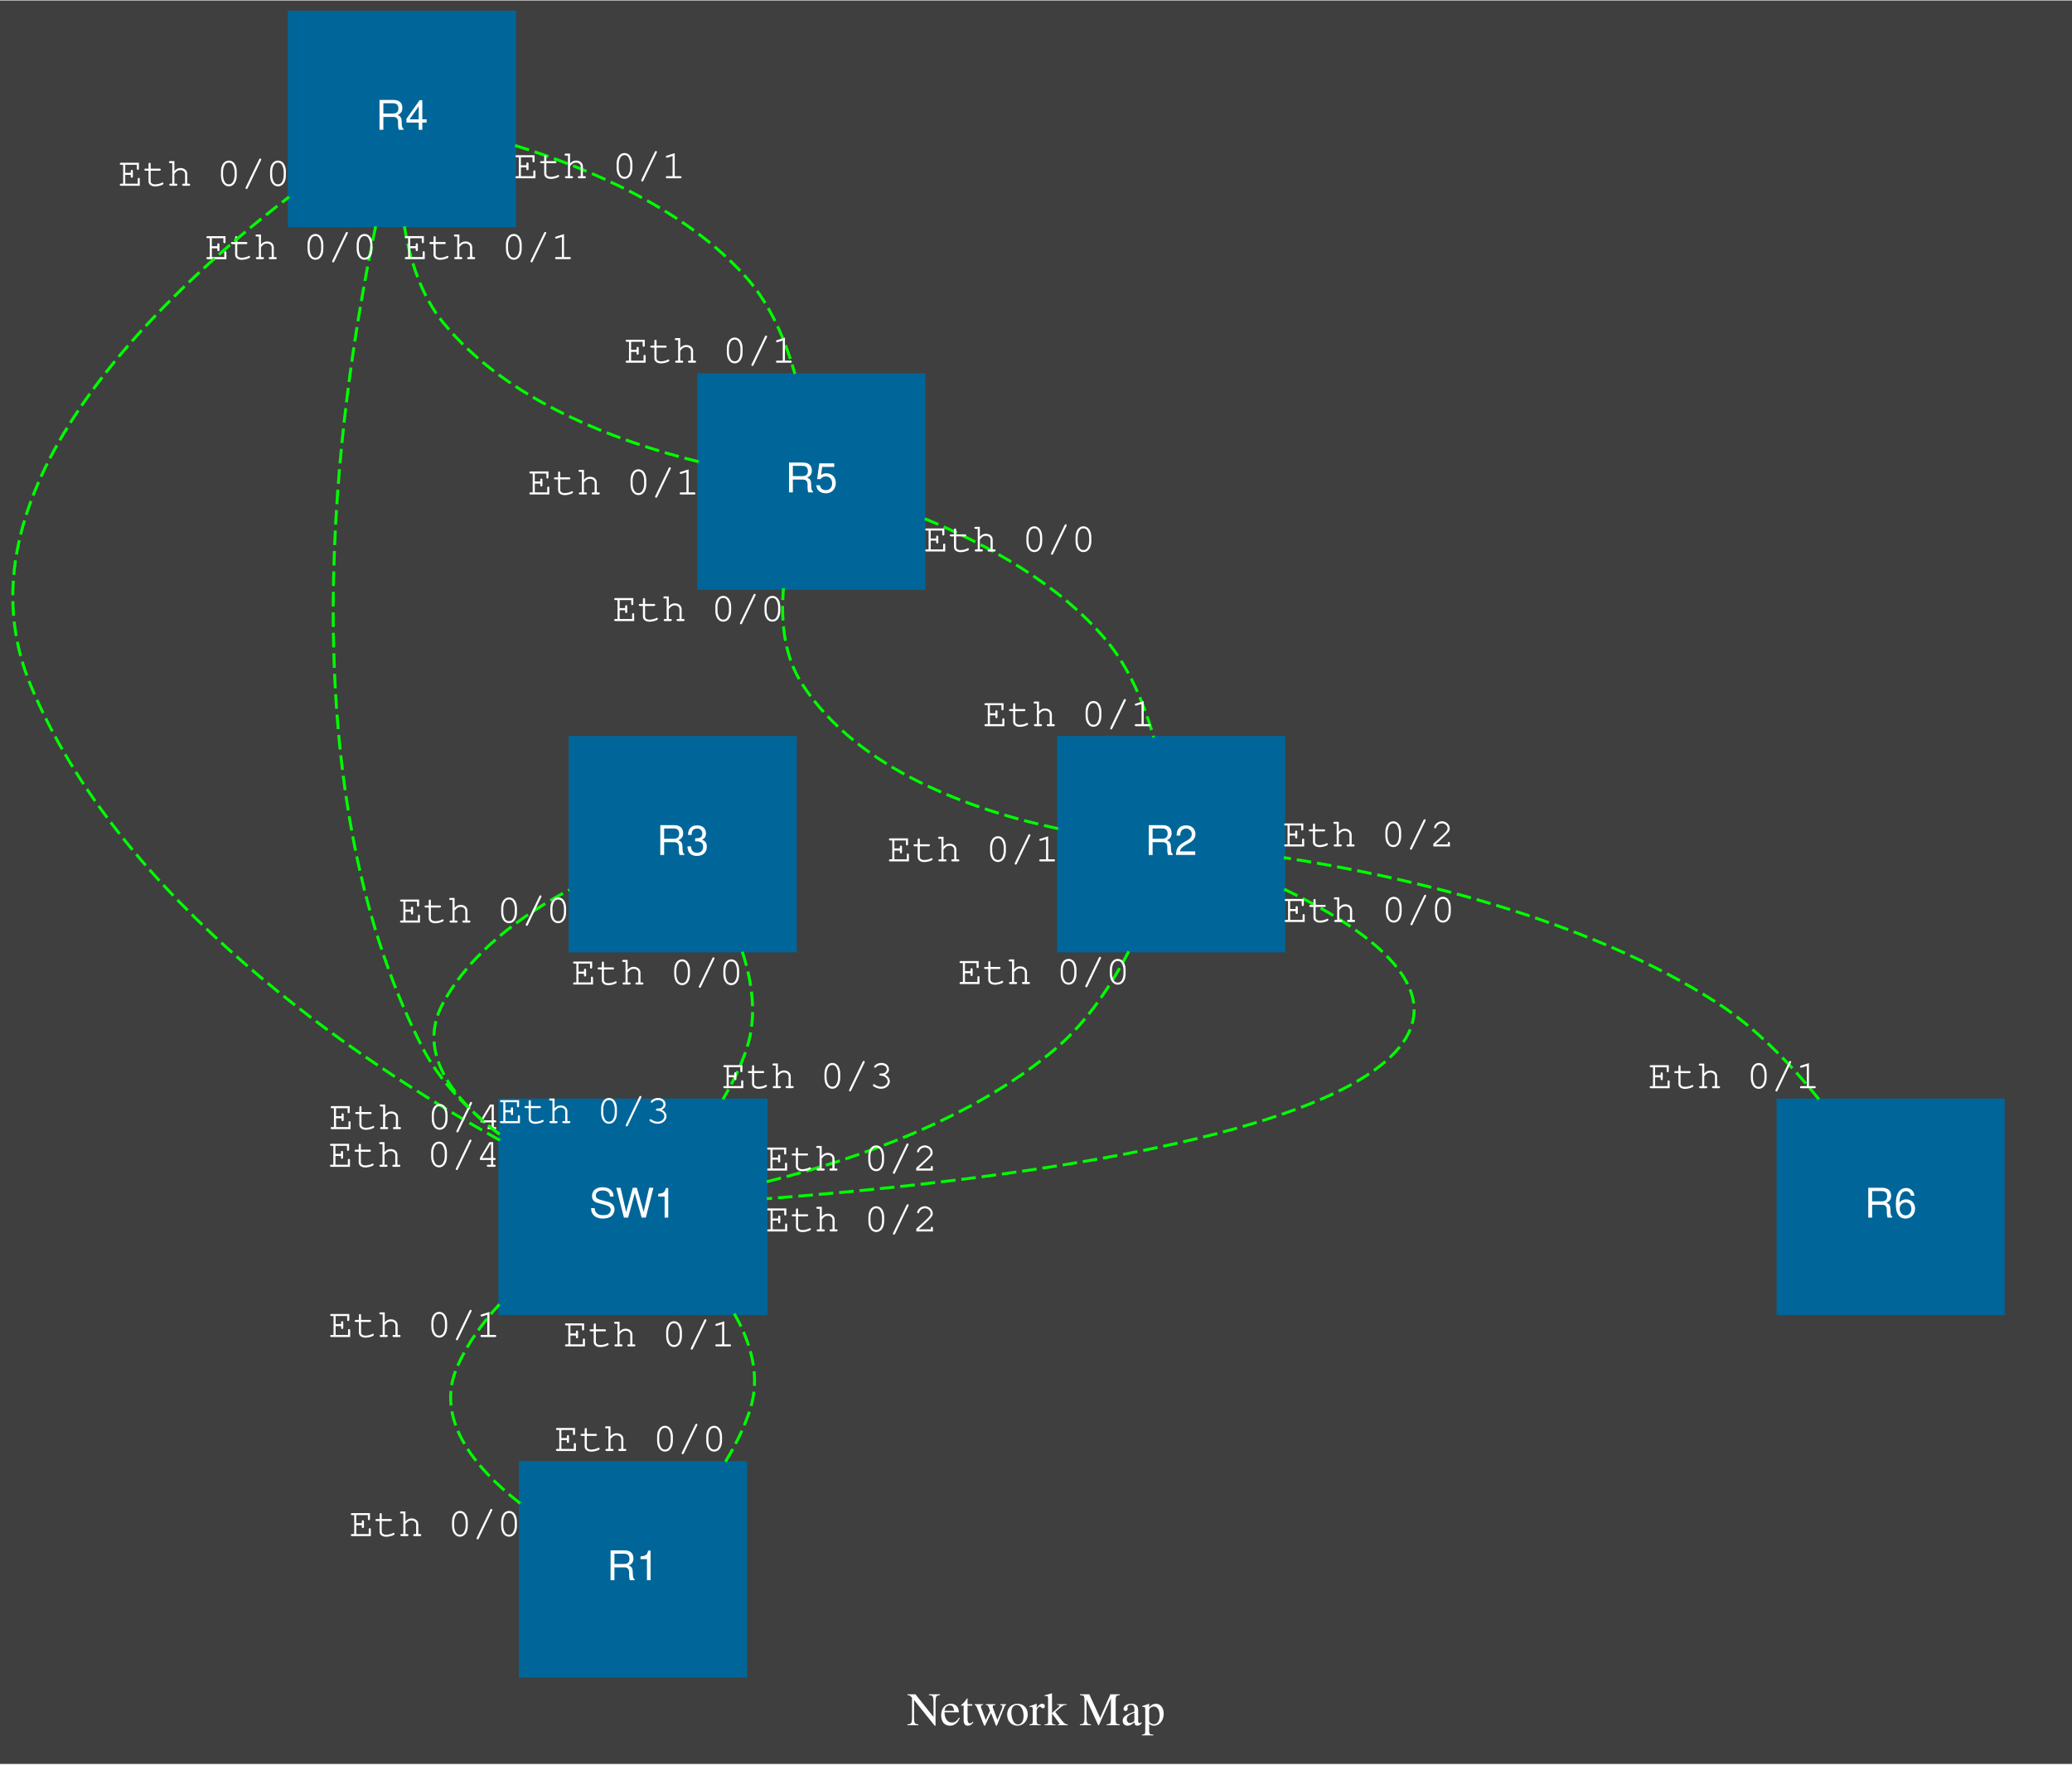
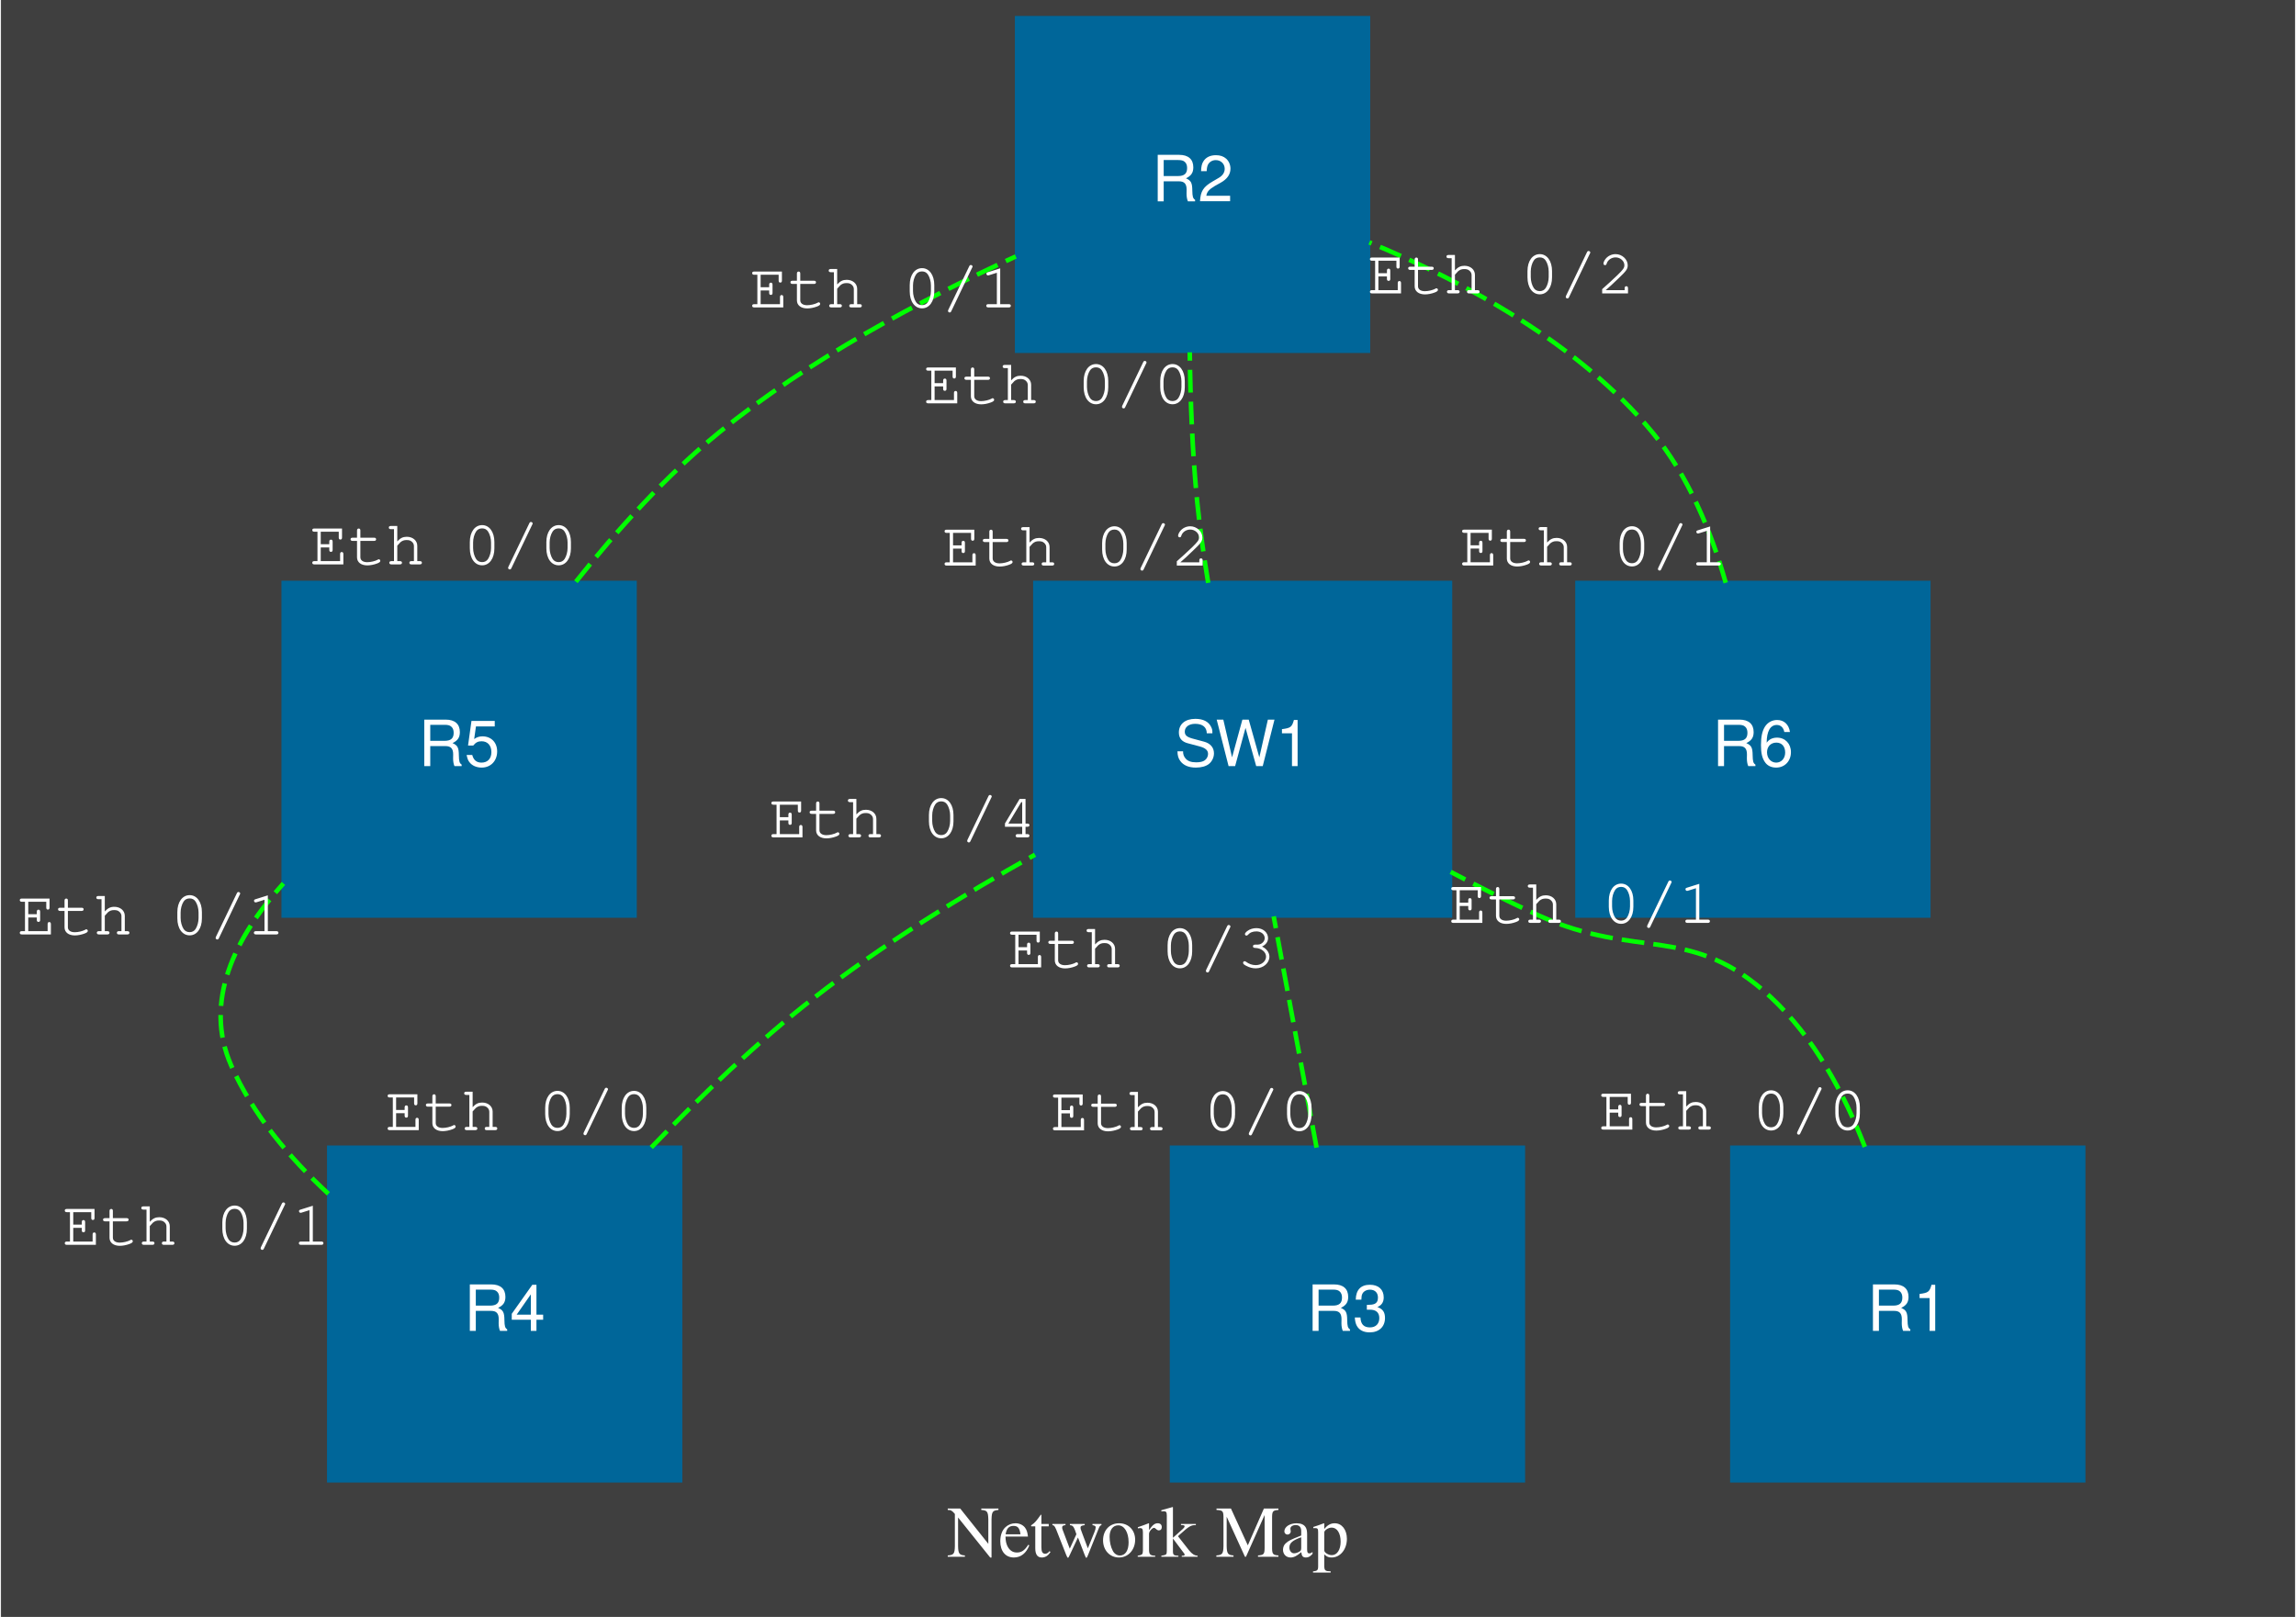
- <svg xmlns="http://www.w3.org/2000/svg" width="708pt" height="603pt" viewBox="0.00 0.00 708.41 603.00">
-   <g id="graph0" class="graph" transform="scale(1 1) rotate(0) translate(4 599)">
-     <polygon fill="#3f3f3f" stroke="transparent" points="-4,4 -4,-599 704.409,-599 704.409,4 -4,4" />
-     <text text-anchor="middle" x="350.205" y="-9.2" font-family="Times,serif" font-size="16.00" fill="#ffffff">Network Map</text>
+ <svg xmlns="http://www.w3.org/2000/svg" width="504pt" height="355pt" viewBox="0.00 0.00 503.57 355.00">
+   <g id="graph0" class="graph" transform="scale(1 1) rotate(0) translate(4 351)">
+     <polygon fill="#3f3f3f" stroke="transparent" points="-4,4 -4,-351 499.566,-351 499.566,4 -4,4" />
+     <text text-anchor="middle" x="247.783" y="-9.2" font-family="Times,serif" font-size="16.00" fill="#ffffff">Network Map</text>
    <g id="node1" class="node">
-       <polygon fill="#006699" stroke="#006699" points="250.909,-99 173.909,-99 173.909,-26 250.909,-26 250.909,-99" />
-       <text text-anchor="middle" x="212.409" y="-58.8" font-family="Helvetica,sans-Serif" font-size="14.00" fill="#ffffff">R1</text>
+       <polygon fill="#006699" stroke="#006699" points="314.066,-223 223.066,-223 223.066,-150 314.066,-150 314.066,-223" />
+       <text text-anchor="middle" x="268.566" y="-182.8" font-family="Helvetica,sans-Serif" font-size="14.00" fill="#ffffff">SW1</text>
+     </g>
+     <g id="node2" class="node">
+       <polygon fill="#006699" stroke="#006699" points="296.066,-347 219.066,-347 219.066,-274 296.066,-274 296.066,-347" />
+       <text text-anchor="middle" x="257.566" y="-306.8" font-family="Helvetica,sans-Serif" font-size="14.00" fill="#ffffff">R2</text>
+     </g>
+     <g id="edge6" class="edge">
+       <path fill="none" stroke="#00ff00" stroke-dasharray="5,2" d="M260.998,-223.026C260.008,-229.009 259.14,-235.16 258.566,-241 257.528,-251.568 257.085,-263.083 256.952,-273.645" />
+       <text text-anchor="middle" x="308.566" y="-244.8" font-family="Courier,monospace" font-size="14.00" fill="#ffffff">            </text>
+       <text text-anchor="middle" x="227.952" y="-262.445" font-family="Courier,monospace" font-size="14.00" fill="#ffffff">Eth 0/0</text>
+       <text text-anchor="middle" x="231.998" y="-226.826" font-family="Courier,monospace" font-size="14.00" fill="#ffffff">Eth 0/2</text>
    </g>
    <g id="node3" class="node">
-       <polygon fill="#006699" stroke="#006699" points="257.909,-223 166.909,-223 166.909,-150 257.909,-150 257.909,-223" />
-       <text text-anchor="middle" x="212.409" y="-182.8" font-family="Helvetica,sans-Serif" font-size="14.00" fill="#ffffff">SW1</text>
+       <polygon fill="#006699" stroke="#006699" points="135.066,-223 58.066,-223 58.066,-150 135.066,-150 135.066,-223" />
+       <text text-anchor="middle" x="96.566" y="-182.8" font-family="Helvetica,sans-Serif" font-size="14.00" fill="#ffffff">R5</text>
+     </g>
+     <g id="edge5" class="edge">
+       <path fill="none" stroke="#00ff00" stroke-dasharray="5,2" d="M122.202,-223.285C131.256,-234.656 142.07,-246.64 153.566,-256 173.168,-271.959 198.181,-285.244 218.764,-294.702" />
+       <text text-anchor="middle" x="203.566" y="-244.8" font-family="Courier,monospace" font-size="14.00" fill="#ffffff">            </text>
+       <text text-anchor="middle" x="189.764" y="-283.502" font-family="Courier,monospace" font-size="14.00" fill="#ffffff">Eth 0/1</text>
+       <text text-anchor="middle" x="93.202" y="-227.085" font-family="Courier,monospace" font-size="14.00" fill="#ffffff">Eth 0/0</text>
+     </g>
+     <g id="node4" class="node">
+       <polygon fill="#006699" stroke="#006699" points="330.066,-99 253.066,-99 253.066,-26 330.066,-26 330.066,-99" />
+       <text text-anchor="middle" x="291.566" y="-58.8" font-family="Helvetica,sans-Serif" font-size="14.00" fill="#ffffff">R3</text>
+     </g>
+     <g id="edge1" class="edge">
+       <path fill="none" stroke="#00ff00" stroke-dasharray="5,2" d="M284.79,-99.033C281.822,-115.036 278.345,-133.778 275.373,-149.799" />
+       <text text-anchor="middle" x="330.566" y="-120.8" font-family="Courier,monospace" font-size="14.00" fill="#ffffff">            </text>
+       <text text-anchor="middle" x="246.374" y="-138.599" font-family="Courier,monospace" font-size="14.00" fill="#ffffff">Eth 0/3</text>
+       <text text-anchor="middle" x="255.79" y="-102.833" font-family="Courier,monospace" font-size="14.00" fill="#ffffff">Eth 0/0</text>
+     </g>
+     <g id="node5" class="node">
+       <polygon fill="#006699" stroke="#006699" points="419.066,-223 342.066,-223 342.066,-150 419.066,-150 419.066,-223" />
+       <text text-anchor="middle" x="380.566" y="-182.8" font-family="Helvetica,sans-Serif" font-size="14.00" fill="#ffffff">R6</text>
+     </g>
+     <g id="edge7" class="edge">
+       <path fill="none" stroke="#00ff00" stroke-dasharray="5,2" d="M374.604,-223.04C371.342,-234.526 366.312,-246.639 358.566,-256 342.434,-275.495 317.451,-289.061 296.369,-297.782" />
+       <text text-anchor="middle" x="416.566" y="-244.8" font-family="Courier,monospace" font-size="14.00" fill="#ffffff">            </text>
+       <text text-anchor="middle" x="325.369" y="-286.582" font-family="Courier,monospace" font-size="14.00" fill="#ffffff">Eth 0/2</text>
+       <text text-anchor="middle" x="345.604" y="-226.84" font-family="Courier,monospace" font-size="14.00" fill="#ffffff">Eth 0/1</text>
+     </g>
+     <g id="node6" class="node">
+       <polygon fill="#006699" stroke="#006699" points="453.066,-99 376.066,-99 376.066,-26 453.066,-26 453.066,-99" />
+       <text text-anchor="middle" x="414.566" y="-58.8" font-family="Helvetica,sans-Serif" font-size="14.00" fill="#ffffff">R1</text>
    </g>
    <g id="edge4" class="edge">
-       <path fill="none" stroke="#00ff00" stroke-dasharray="5,2" d="M173.832,-85.075C157.796,-97.599 144.538,-114.217 152.409,-132 155.827,-139.721 160.938,-146.816 166.762,-153.156" />
-       <text text-anchor="middle" x="202.409" y="-120.8" font-family="Courier,monospace" font-size="14.00" fill="#ffffff">            </text>
-       <text text-anchor="middle" x="137.762" y="-141.956" font-family="Courier,monospace" font-size="14.00" fill="#ffffff">Eth 0/1</text>
-       <text text-anchor="middle" x="144.832" y="-73.874" font-family="Courier,monospace" font-size="14.00" fill="#ffffff">Eth 0/0</text>
+       <path fill="none" stroke="#00ff00" stroke-dasharray="5,2" d="M405.145,-99.197C400.581,-110.963 393.978,-123.209 384.566,-132 367,-148.407 355.46,-140.079 333.566,-150 327.2,-152.885 320.628,-156.176 314.22,-159.575" />
+       <text text-anchor="middle" x="445.566" y="-120.8" font-family="Courier,monospace" font-size="14.00" fill="#ffffff">            </text>
+       <text text-anchor="middle" x="343.22" y="-148.375" font-family="Courier,monospace" font-size="14.00" fill="#ffffff">Eth 0/1</text>
+       <text text-anchor="middle" x="376.145" y="-102.997" font-family="Courier,monospace" font-size="14.00" fill="#ffffff">Eth 0/0</text>
    </g>
-     <g id="node2" class="node">
-       <polygon fill="#006699" stroke="#006699" points="171.909,-595 94.909,-595 94.909,-522 171.909,-522 171.909,-595" />
-       <text text-anchor="middle" x="133.409" y="-554.8" font-family="Helvetica,sans-Serif" font-size="14.00" fill="#ffffff">R4</text>
+     <g id="node7" class="node">
+       <polygon fill="#006699" stroke="#006699" points="145.066,-99 68.066,-99 68.066,-26 145.066,-26 145.066,-99" />
+       <text text-anchor="middle" x="106.566" y="-58.8" font-family="Helvetica,sans-Serif" font-size="14.00" fill="#ffffff">R4</text>
    </g>
    <g id="edge2" class="edge">
-       <path fill="none" stroke="#00ff00" stroke-dasharray="5,2" d="M124.435,-521.746C111.382,-459.903 93.49,-332.808 140.409,-241 146.402,-229.274 156.214,-219.375 166.694,-211.367" />
-       <text text-anchor="middle" x="161.409" y="-368.8" font-family="Courier,monospace" font-size="14.00" fill="#ffffff">            </text>
-       <text text-anchor="middle" x="137.694" y="-200.167" font-family="Courier,monospace" font-size="14.00" fill="#ffffff">Eth 0/4</text>
-       <text text-anchor="middle" x="95.435" y="-510.546" font-family="Courier,monospace" font-size="14.00" fill="#ffffff">Eth 0/0</text>
-     </g>
-     <g id="node5" class="node">
-       <polygon fill="#006699" stroke="#006699" points="311.909,-471 234.909,-471 234.909,-398 311.909,-398 311.909,-471" />
-       <text text-anchor="middle" x="273.409" y="-430.8" font-family="Helvetica,sans-Serif" font-size="14.00" fill="#ffffff">R5</text>
+       <path fill="none" stroke="#00ff00" stroke-dasharray="5,2" d="M138.745,-99.069C149.543,-110.303 162.039,-122.26 174.566,-132 189.458,-143.579 207.06,-154.428 222.981,-163.35" />
+       <text text-anchor="middle" x="224.566" y="-120.8" font-family="Courier,monospace" font-size="14.00" fill="#ffffff">            </text>
+       <text text-anchor="middle" x="193.981" y="-167.15" font-family="Courier,monospace" font-size="14.00" fill="#ffffff">Eth 0/4</text>
+       <text text-anchor="middle" x="109.745" y="-102.869" font-family="Courier,monospace" font-size="14.00" fill="#ffffff">Eth 0/0</text>
    </g>
    <g id="edge3" class="edge">
-       <path fill="none" stroke="#00ff00" stroke-dasharray="5,2" d="M172.107,-549.415C197.903,-541.477 230.746,-527.448 251.409,-504 259.442,-494.885 264.544,-482.832 267.784,-471.327" />
-       <text text-anchor="middle" x="311.409" y="-492.8" font-family="Courier,monospace" font-size="14.00" fill="#ffffff">            </text>
-       <text text-anchor="middle" x="238.784" y="-475.127" font-family="Courier,monospace" font-size="14.00" fill="#ffffff">Eth 0/1</text>
-       <text text-anchor="middle" x="201.107" y="-538.215" font-family="Courier,monospace" font-size="14.00" fill="#ffffff">Eth 0/1</text>
-     </g>
-     <g id="edge7" class="edge">
-       <path fill="none" stroke="#00ff00" stroke-dasharray="5,2" d="M247.039,-149.951C252.921,-139.685 256.093,-128.245 252.409,-117 250.4,-110.866 247.407,-104.851 243.947,-99.189" />
-       <text text-anchor="middle" x="304.409" y="-120.8" font-family="Courier,monospace" font-size="14.00" fill="#ffffff">            </text>
-       <text text-anchor="middle" x="214.947" y="-102.989" font-family="Courier,monospace" font-size="14.00" fill="#ffffff">Eth 0/0</text>
-       <text text-anchor="middle" x="218.039" y="-138.75" font-family="Courier,monospace" font-size="14.00" fill="#ffffff">Eth 0/1</text>
-     </g>
-     <g id="edge10" class="edge">
-       <path fill="none" stroke="#00ff00" stroke-dasharray="5,2" d="M166.904,-209.238C116.042,-237.63 36.833,-291.55 6.409,-365 -20.424,-429.782 48.332,-496.155 94.831,-531.849" />
-       <text text-anchor="middle" x="56.409" y="-368.8" font-family="Courier,monospace" font-size="14.00" fill="#ffffff">            </text>
-       <text text-anchor="middle" x="65.831" y="-535.649" font-family="Courier,monospace" font-size="14.00" fill="#ffffff">Eth 0/0</text>
-       <text text-anchor="middle" x="137.904" y="-213.038" font-family="Courier,monospace" font-size="14.00" fill="#ffffff">Eth 0/4</text>
-     </g>
-     <g id="node4" class="node">
-       <polygon fill="#006699" stroke="#006699" points="267.909,-347 190.909,-347 190.909,-274 267.909,-274 267.909,-347" />
-       <text text-anchor="middle" x="229.409" y="-306.8" font-family="Helvetica,sans-Serif" font-size="14.00" fill="#ffffff">R3</text>
-     </g>
-     <g id="edge9" class="edge">
-       <path fill="none" stroke="#00ff00" stroke-dasharray="5,2" d="M166.806,-211.287C150.638,-223.53 138.433,-239.256 147.409,-256 156.697,-273.325 174.188,-286.083 190.637,-294.88" />
-       <text text-anchor="middle" x="197.409" y="-244.8" font-family="Courier,monospace" font-size="14.00" fill="#ffffff">            </text>
-       <text text-anchor="middle" x="161.637" y="-283.68" font-family="Courier,monospace" font-size="14.00" fill="#ffffff">Eth 0/0</text>
-       <text text-anchor="middle" x="195.806" y="-215.087" font-family="Courier,monospace" font-size="14.00" fill="#ffffff">Eth 0/3</text>
-     </g>
-     <g id="node6" class="node">
-       <polygon fill="#006699" stroke="#006699" points="434.909,-347 357.909,-347 357.909,-274 434.909,-274 434.909,-347" />
-       <text text-anchor="middle" x="396.409" y="-306.8" font-family="Helvetica,sans-Serif" font-size="14.00" fill="#ffffff">R2</text>
-     </g>
-     <g id="edge8" class="edge">
-       <path fill="none" stroke="#00ff00" stroke-dasharray="5,2" d="M258.148,-195.07C289.027,-202.774 329.15,-216.736 357.409,-241 367.697,-249.833 375.823,-262.088 381.935,-273.851" />
-       <text text-anchor="middle" x="420.409" y="-244.8" font-family="Courier,monospace" font-size="14.00" fill="#ffffff">            </text>
-       <text text-anchor="middle" x="352.935" y="-262.651" font-family="Courier,monospace" font-size="14.00" fill="#ffffff">Eth 0/0</text>
-       <text text-anchor="middle" x="287.148" y="-198.87" font-family="Courier,monospace" font-size="14.00" fill="#ffffff">Eth 0/2</text>
-     </g>
-     <g id="edge1" class="edge">
-       <path fill="none" stroke="#00ff00" stroke-dasharray="5,2" d="M249.795,-273.692C253.277,-263.131 254.813,-251.605 251.409,-241 249.454,-234.907 246.538,-228.916 243.166,-223.266" />
-       <text text-anchor="middle" x="303.409" y="-244.8" font-family="Courier,monospace" font-size="14.00" fill="#ffffff">            </text>
-       <text text-anchor="middle" x="272.166" y="-227.066" font-family="Courier,monospace" font-size="14.00" fill="#ffffff">Eth 0/3</text>
-       <text text-anchor="middle" x="220.795" y="-262.492" font-family="Courier,monospace" font-size="14.00" fill="#ffffff">Eth 0/0</text>
-     </g>
-     <g id="edge6" class="edge">
-       <path fill="none" stroke="#00ff00" stroke-dasharray="5,2" d="M234.858,-441.278C206.433,-448.321 169.082,-462.235 147.409,-489 139.973,-498.183 136.145,-510.252 134.265,-521.751" />
-       <text text-anchor="middle" x="197.409" y="-492.8" font-family="Courier,monospace" font-size="14.00" fill="#ffffff">            </text>
-       <text text-anchor="middle" x="163.265" y="-510.551" font-family="Courier,monospace" font-size="14.00" fill="#ffffff">Eth 0/1</text>
-       <text text-anchor="middle" x="205.858" y="-430.078" font-family="Courier,monospace" font-size="14.00" fill="#ffffff">Eth 0/1</text>
-     </g>
-     <g id="edge5" class="edge">
-       <path fill="none" stroke="#00ff00" stroke-dasharray="5,2" d="M312.212,-421.782C333.294,-413.061 358.277,-399.495 374.409,-380 382.155,-370.639 387.185,-358.526 390.447,-347.04" />
-       <text text-anchor="middle" x="432.409" y="-368.8" font-family="Courier,monospace" font-size="14.00" fill="#ffffff">            </text>
-       <text text-anchor="middle" x="361.447" y="-350.84" font-family="Courier,monospace" font-size="14.00" fill="#ffffff">Eth 0/1</text>
-       <text text-anchor="middle" x="341.212" y="-410.582" font-family="Courier,monospace" font-size="14.00" fill="#ffffff">Eth 0/0</text>
-     </g>
-     <g id="edge12" class="edge">
-       <path fill="none" stroke="#00ff00" stroke-dasharray="5,2" d="M435.111,-295.08C462.437,-281.934 491.405,-261.895 474.409,-241 447.658,-208.111 325.896,-194.417 258.184,-189.265" />
-       <text text-anchor="middle" x="529.409" y="-244.8" font-family="Courier,monospace" font-size="14.00" fill="#ffffff">            </text>
-       <text text-anchor="middle" x="287.184" y="-178.065" font-family="Courier,monospace" font-size="14.00" fill="#ffffff">Eth 0/2</text>
-       <text text-anchor="middle" x="464.111" y="-283.88" font-family="Courier,monospace" font-size="14.00" fill="#ffffff">Eth 0/0</text>
-     </g>
-     <g id="edge13" class="edge">
-       <path fill="none" stroke="#00ff00" stroke-dasharray="5,2" d="M357.796,-315.802C328.337,-322.095 289.647,-335.719 270.409,-365 264.109,-374.589 262.898,-386.632 263.867,-397.987" />
-       <text text-anchor="middle" x="320.409" y="-368.8" font-family="Courier,monospace" font-size="14.00" fill="#ffffff">            </text>
-       <text text-anchor="middle" x="234.867" y="-386.787" font-family="Courier,monospace" font-size="14.00" fill="#ffffff">Eth 0/0</text>
-       <text text-anchor="middle" x="328.796" y="-304.602" font-family="Courier,monospace" font-size="14.00" fill="#ffffff">Eth 0/1</text>
-     </g>
-     <g id="node7" class="node">
-       <polygon fill="#006699" stroke="#006699" points="680.909,-223 603.909,-223 603.909,-150 680.909,-150 680.909,-223" />
-       <text text-anchor="middle" x="642.409" y="-182.8" font-family="Helvetica,sans-Serif" font-size="14.00" fill="#ffffff">R6</text>
-     </g>
-     <g id="edge11" class="edge">
-       <path fill="none" stroke="#00ff00" stroke-dasharray="5,2" d="M617.89,-223.239C608.359,-235.15 596.556,-247.475 583.409,-256 537.444,-285.804 474.769,-299.712 434.94,-305.907" />
-       <text text-anchor="middle" x="650.409" y="-244.8" font-family="Courier,monospace" font-size="14.00" fill="#ffffff">            </text>
-       <text text-anchor="middle" x="463.94" y="-309.707" font-family="Courier,monospace" font-size="14.00" fill="#ffffff">Eth 0/2</text>
-       <text text-anchor="middle" x="588.89" y="-227.039" font-family="Courier,monospace" font-size="14.00" fill="#ffffff">Eth 0/1</text>
+       <path fill="none" stroke="#00ff00" stroke-dasharray="5,2" d="M67.874,-88.895C59.263,-96.835 51.294,-106.319 46.566,-117 40.309,-131.136 47.388,-145.256 58,-157.041" />
+       <text text-anchor="middle" x="96.566" y="-120.8" font-family="Courier,monospace" font-size="14.00" fill="#ffffff">            </text>
+       <text text-anchor="middle" x="29" y="-145.841" font-family="Courier,monospace" font-size="14.00" fill="#ffffff">Eth 0/1</text>
+       <text text-anchor="middle" x="38.874" y="-77.695" font-family="Courier,monospace" font-size="14.00" fill="#ffffff">Eth 0/1</text>
    </g>
  </g>
</svg>
